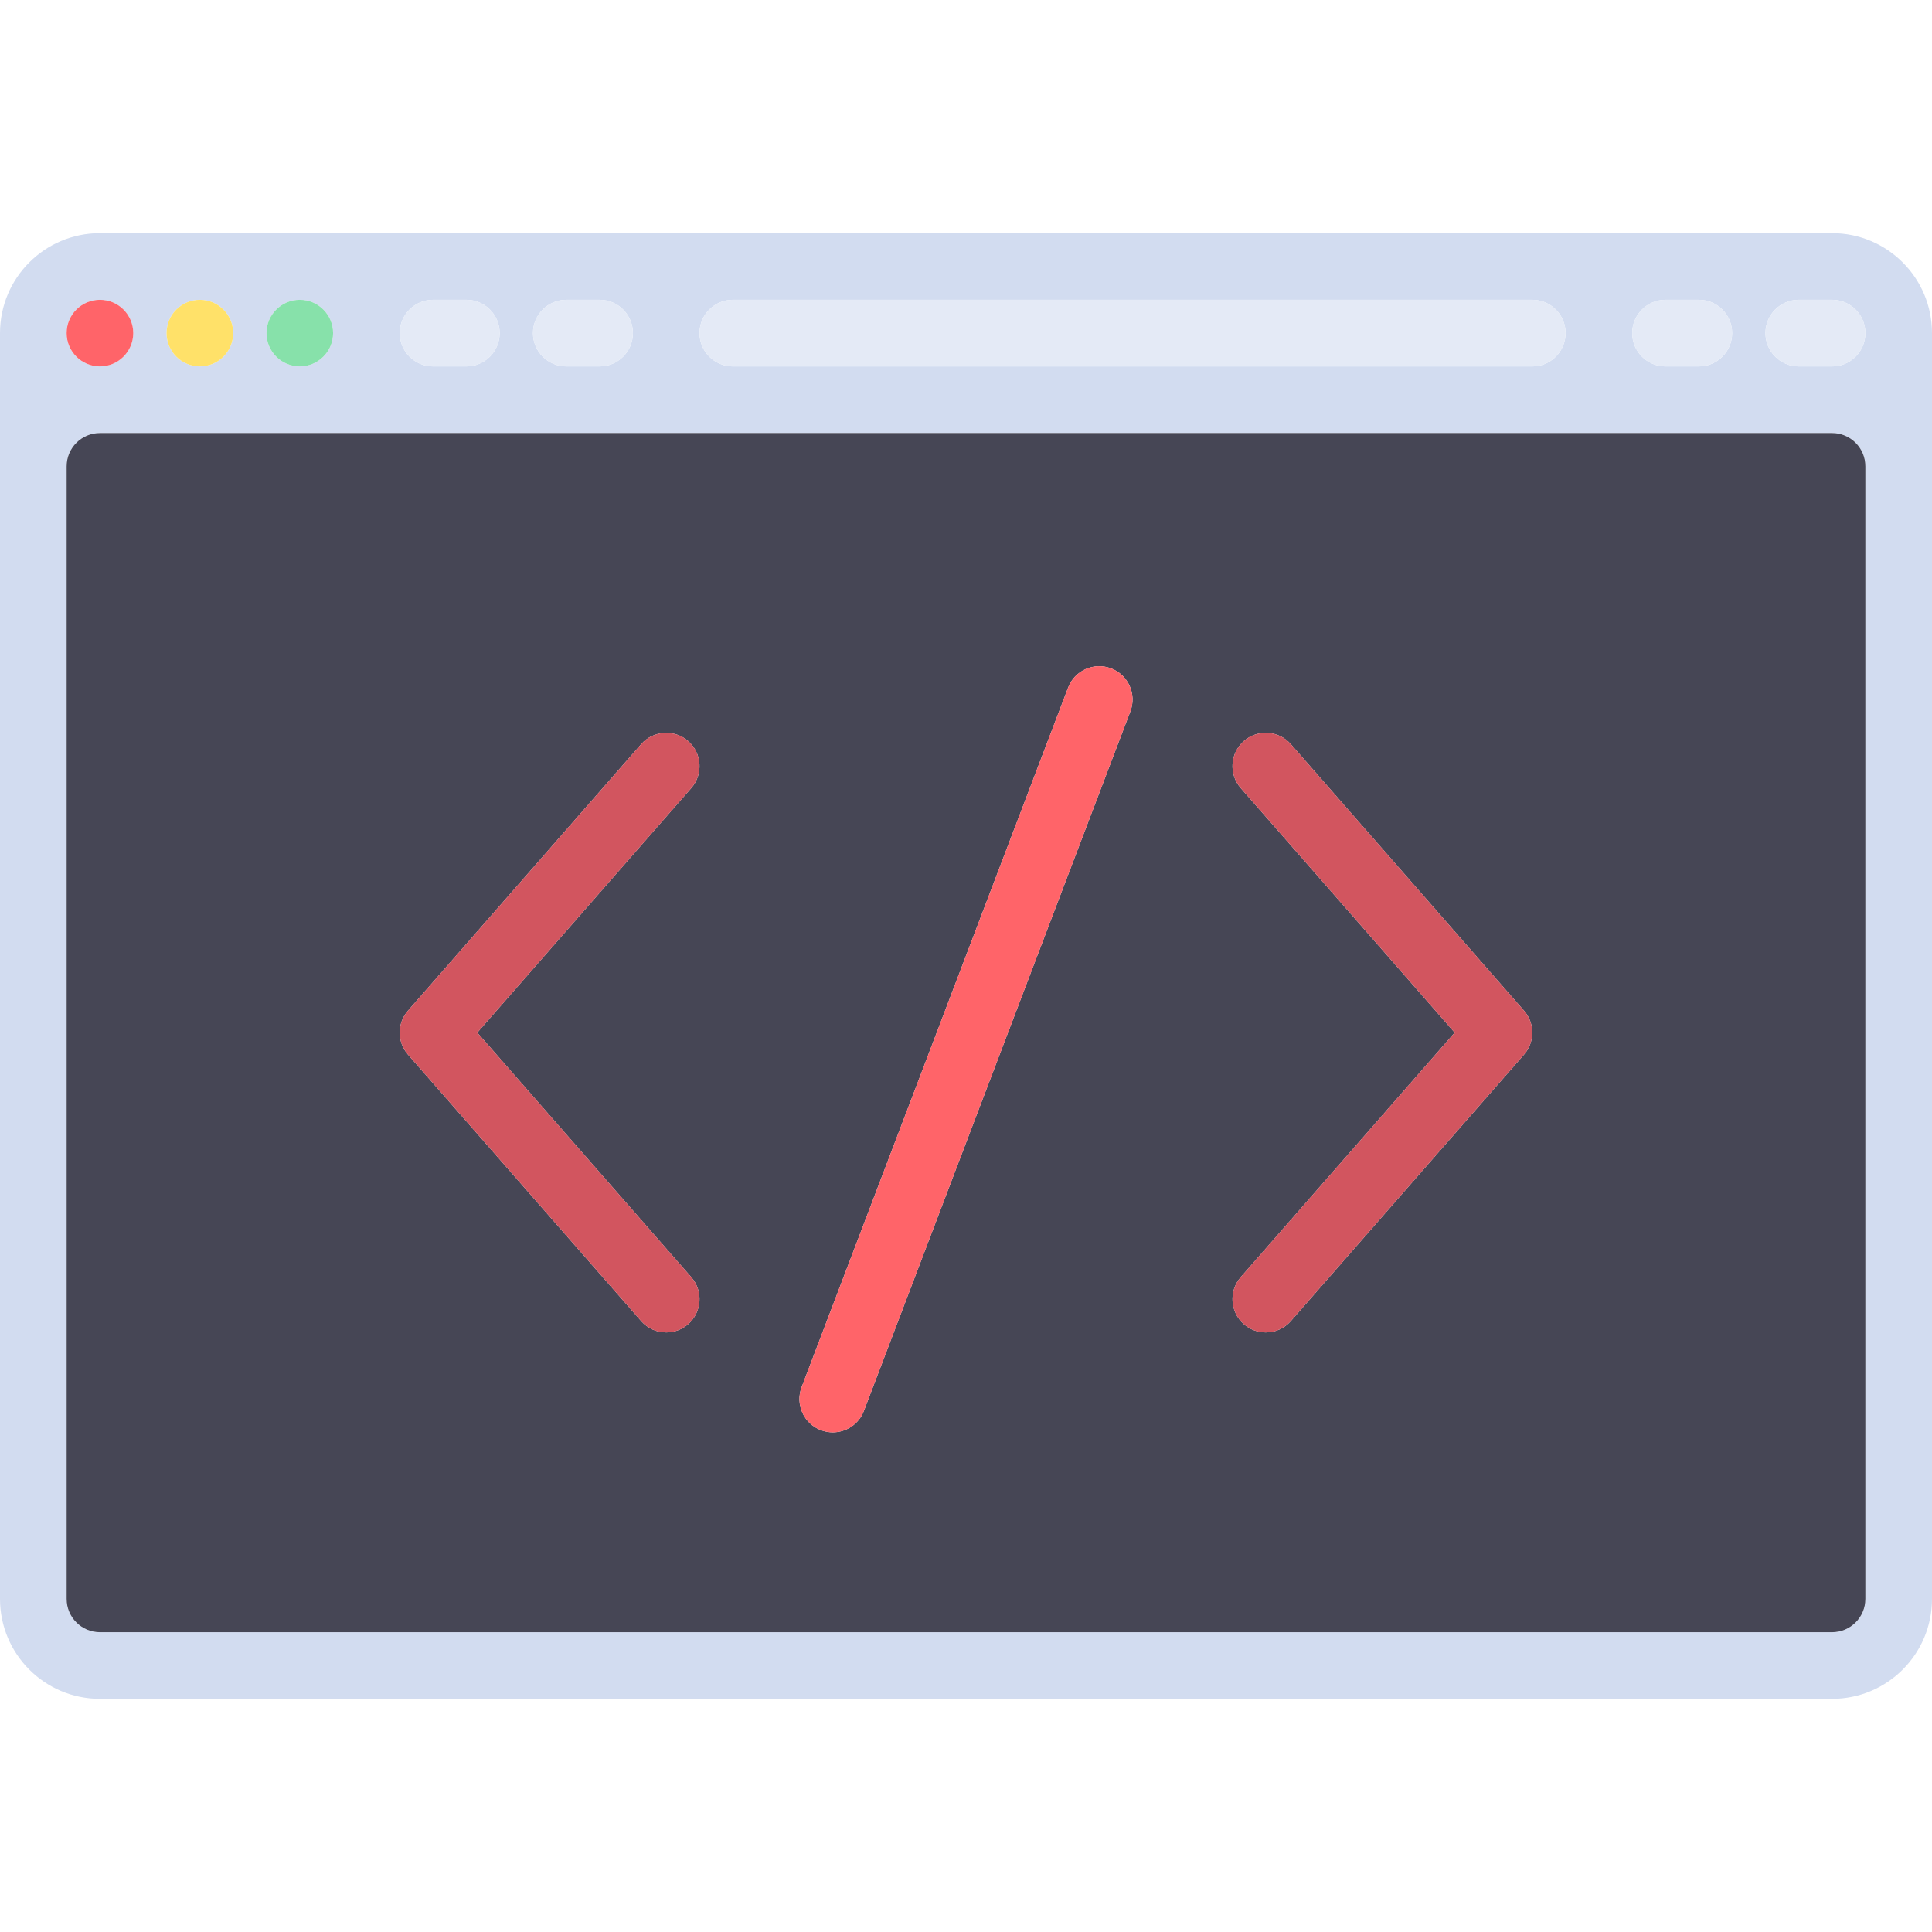
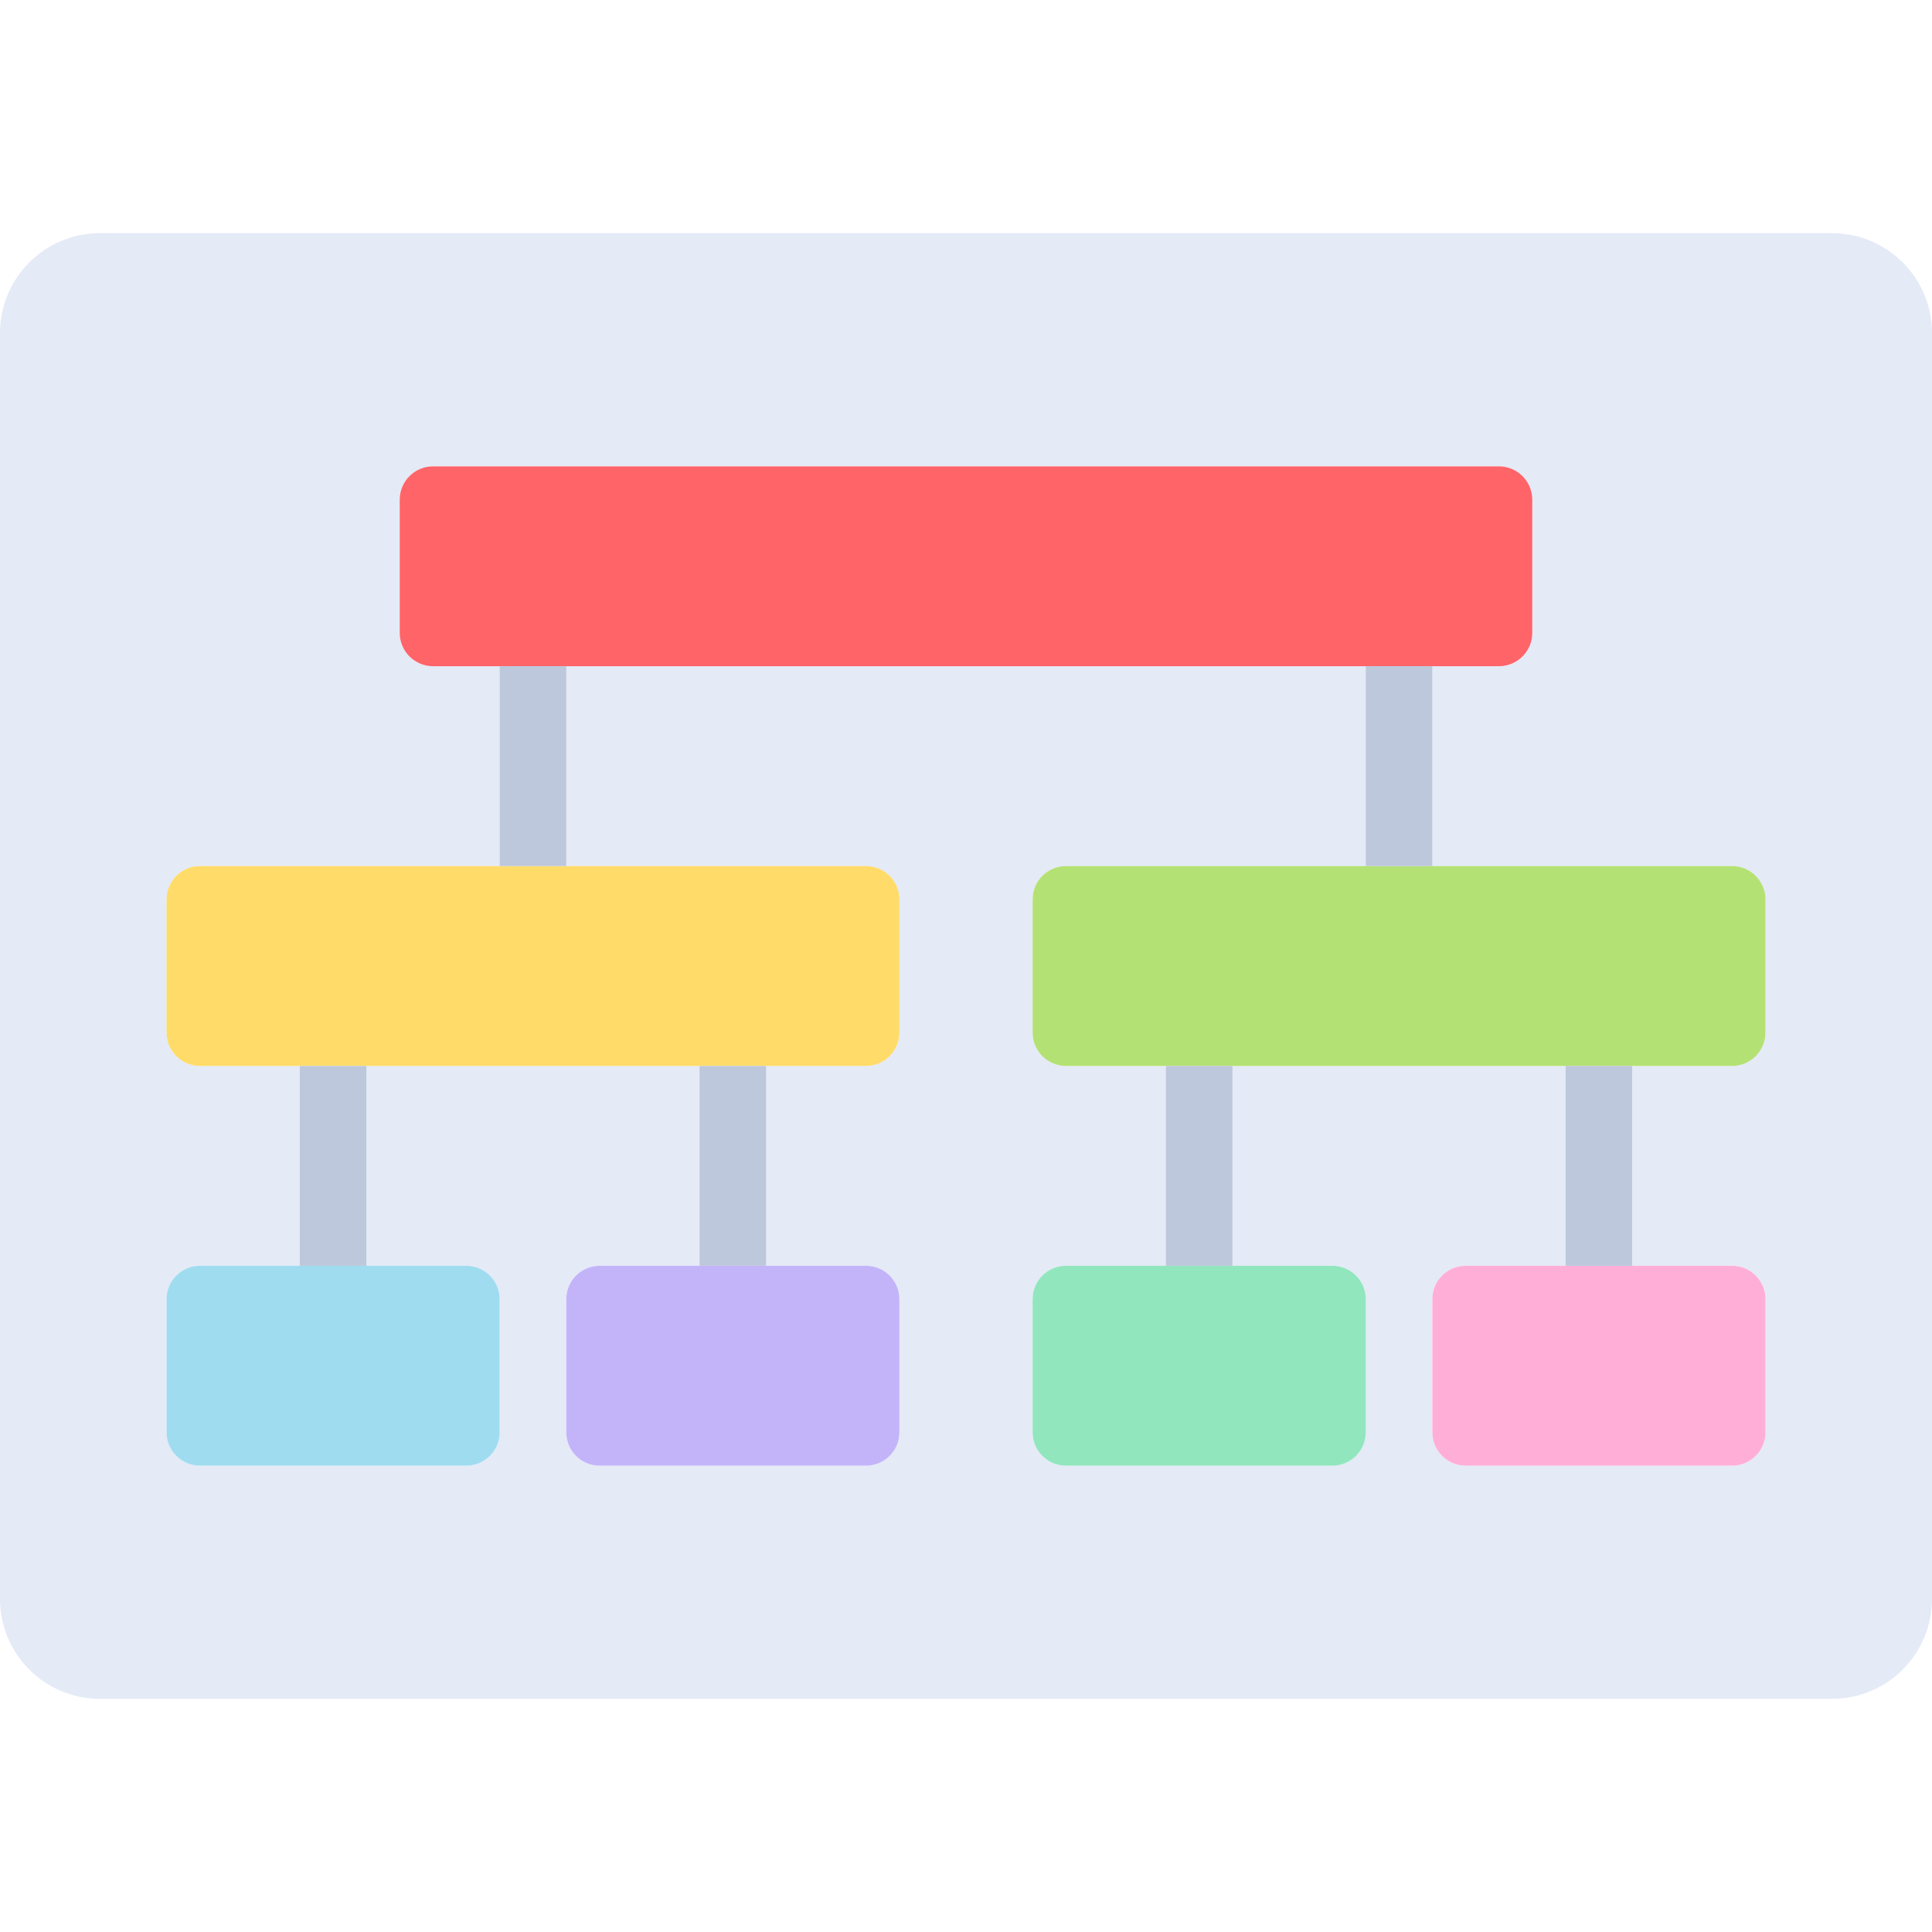
<svg xmlns="http://www.w3.org/2000/svg" version="1.1" id="Layer_1" x="0px" y="0px" viewBox="0 0 512 512" style="enable-background:new 0 0 512 512;" xml:space="preserve">
-   <path style="fill:#D2DCF0;" d="M485.517,61.793H26.483C11.857,61.793,0,73.65,0,88.276v335.448  c0,14.626,11.857,26.483,26.483,26.483h459.034c14.626,0,26.483-11.857,26.483-26.483V88.276  C512,73.65,500.143,61.793,485.517,61.793z M441.379,79.448h8.828c4.875,0,8.828,3.953,8.828,8.828c0,4.875-3.953,8.828-8.828,8.828  h-8.828c-4.875,0-8.828-3.953-8.828-8.828C432.552,83.401,436.504,79.448,441.379,79.448z M194.207,79.448h211.862  c4.875,0,8.828,3.953,8.828,8.828c0,4.875-3.953,8.828-8.828,8.828H194.207c-4.875,0-8.828-3.953-8.828-8.828  C185.379,83.401,189.332,79.448,194.207,79.448z M150.069,79.448h8.828c4.875,0,8.828,3.953,8.828,8.828  c0,4.875-3.953,8.828-8.828,8.828h-8.828c-4.875,0-8.828-3.953-8.828-8.828C141.241,83.401,145.194,79.448,150.069,79.448z   M114.759,79.448h8.828c4.875,0,8.828,3.953,8.828,8.828c0,4.875-3.953,8.828-8.828,8.828h-8.828c-4.875,0-8.828-3.953-8.828-8.828  C105.931,83.401,109.884,79.448,114.759,79.448z M79.448,79.448c4.875,0,8.828,3.953,8.828,8.828c0,4.875-3.953,8.828-8.828,8.828  c-4.875,0-8.828-3.953-8.828-8.828C70.621,83.401,74.573,79.448,79.448,79.448z M52.966,79.448c4.875,0,8.828,3.953,8.828,8.828  c0,4.875-3.953,8.828-8.828,8.828s-8.828-3.953-8.828-8.828C44.138,83.401,48.09,79.448,52.966,79.448z M26.483,79.448  c4.875,0,8.828,3.953,8.828,8.828c0,4.875-3.953,8.828-8.828,8.828s-8.828-3.953-8.828-8.828  C17.655,83.401,21.608,79.448,26.483,79.448z M494.345,423.724c0,4.875-3.953,8.828-8.828,8.828H26.483  c-4.875,0-8.828-3.953-8.828-8.828V123.586c0-4.875,3.953-8.828,8.828-8.828h459.034c4.875,0,8.828,3.953,8.828,8.828V423.724z   M485.517,97.103h-8.828c-4.875,0-8.828-3.953-8.828-8.828c0-4.875,3.953-8.828,8.828-8.828h8.828c4.875,0,8.828,3.953,8.828,8.828  C494.345,93.151,490.392,97.103,485.517,97.103z" />
-   <path style="fill:#464655;" d="M485.517,114.759H26.483c-4.875,0-8.828,3.953-8.828,8.828v300.138c0,4.875,3.953,8.828,8.828,8.828  h459.034c4.875,0,8.828-3.953,8.828-8.828V123.586C494.345,118.711,490.392,114.759,485.517,114.759z M183.194,338.461  c3.211,3.672,2.84,9.246-0.828,12.457c-1.677,1.465-3.75,2.185-5.811,2.185c-2.457,0-4.9-1.022-6.646-3.012l-61.793-70.621  c-2.914-3.332-2.914-8.298,0-11.629l61.793-70.621c3.211-3.659,8.785-4.034,12.457-0.828c3.668,3.211,4.039,8.785,0.828,12.457  l-56.707,64.807L183.194,338.461z M299.561,188.522L228.94,373.901c-1.341,3.521-4.694,5.689-8.25,5.689  c-1.047,0-2.108-0.19-3.143-0.582c-4.556-1.737-6.84-6.836-5.108-11.392l70.621-185.379c1.737-4.561,6.836-6.836,11.392-5.108  C299.009,178.867,301.293,183.966,299.561,188.522z M403.884,279.47l-61.793,70.621c-1.746,1.992-4.19,3.012-6.646,3.012  c-2.06,0-4.134-0.719-5.811-2.185c-3.668-3.211-4.039-8.785-0.828-12.457l56.706-64.807l-56.707-64.806  c-3.211-3.672-2.84-9.246,0.828-12.457c3.677-3.215,9.246-2.836,12.457,0.828l61.793,70.621  C406.797,271.172,406.797,276.138,403.884,279.47z" />
-   <circle style="fill:#FF6469;" cx="26.483" cy="88.276" r="8.828" />
-   <circle style="fill:#FFE169;" cx="52.966" cy="88.276" r="8.828" />
-   <circle style="fill:#87E1AA;" cx="79.448" cy="88.276" r="8.828" />
+   <path style="fill:#E4EAF6;" d="M485.517,61.793H26.483C11.857,61.793,0,73.65,0,88.276v335.448  c0,14.626,11.857,26.483,26.483,26.483h459.034c14.626,0,26.483-11.857,26.483-26.483V88.276  C512,73.65,500.143,61.793,485.517,61.793z M467.862,273.655c0,4.875-3.953,8.828-8.828,8.828h-26.483v52.966h26.483  c4.875,0,8.828,3.953,8.828,8.828v35.31c0,4.875-3.953,8.828-8.828,8.828h-70.621c-4.875,0-8.828-3.953-8.828-8.828v-35.31  c0-4.875,3.953-8.828,8.828-8.828h26.483v-52.966h-88.276v52.966h26.483c4.875,0,8.828,3.953,8.828,8.828v35.31  c0,4.875-3.953,8.828-8.828,8.828h-70.621c-4.875,0-8.828-3.953-8.828-8.828v-35.31c0-4.875,3.953-8.828,8.828-8.828h26.483v-52.966  h-26.483c-4.875,0-8.828-3.953-8.828-8.828v-35.31c0-4.875,3.953-8.828,8.828-8.828h79.448v-52.966H150.069v52.966h79.448  c4.875,0,8.828,3.953,8.828,8.828v35.31c0,4.875-3.953,8.828-8.828,8.828h-26.483v52.966h26.483c4.875,0,8.828,3.953,8.828,8.828  v35.31c0,4.875-3.953,8.828-8.828,8.828h-70.621c-4.875,0-8.828-3.953-8.828-8.828v-35.31c0-4.875,3.953-8.828,8.828-8.828h26.483  v-52.966H97.103v52.966h26.483c4.875,0,8.828,3.953,8.828,8.828v35.31c0,4.875-3.953,8.828-8.828,8.828H52.966  c-4.875,0-8.828-3.953-8.828-8.828v-35.31c0-4.875,3.953-8.828,8.828-8.828h26.483v-52.966H52.966c-4.875,0-8.828-3.953-8.828-8.828  v-35.31c0-4.875,3.953-8.828,8.828-8.828h79.448v-52.966h-17.655c-4.875,0-8.828-3.953-8.828-8.828v-35.31  c0-4.875,3.953-8.828,8.828-8.828h282.483c4.875,0,8.828,3.953,8.828,8.828v35.31c0,4.875-3.953,8.828-8.828,8.828h-17.655v52.966  h79.448c4.875,0,8.828,3.953,8.828,8.828V273.655z" />
+   <path style="fill:#FF6469;" d="M397.241,176.552c4.875,0,8.828-3.953,8.828-8.828v-35.31c0-4.875-3.953-8.828-8.828-8.828H114.759  c-4.875,0-8.828,3.953-8.828,8.828v35.31c0,4.875,3.953,8.828,8.828,8.828h17.655h17.655h211.862h17.655H397.241z" />
+   <path style="fill:#FFDC69;" d="M52.966,229.517c-4.875,0-8.828,3.953-8.828,8.828v35.31c0,4.875,3.953,8.828,8.828,8.828h26.483  h17.655h88.276h17.655h26.483c4.875,0,8.828-3.953,8.828-8.828v-35.31c0-4.875-3.953-8.828-8.828-8.828h-79.448h-17.655H52.966z" />
+   <path style="fill:#A0DCF0;" d="M52.966,335.448c-4.875,0-8.828,3.953-8.828,8.828v35.31c0,4.875,3.953,8.828,8.828,8.828h70.621  c4.875,0,8.828-3.953,8.828-8.828v-35.31c0-4.875-3.953-8.828-8.828-8.828H97.103H79.448H52.966z" />
+   <path style="fill:#C3B4FA;" d="M158.897,335.448c-4.875,0-8.828,3.953-8.828,8.828v35.31c0,4.875,3.953,8.828,8.828,8.828h70.621  c4.875,0,8.828-3.953,8.828-8.828v-35.31c0-4.875-3.953-8.828-8.828-8.828h-26.483h-17.655H158.897z" />
+   <path style="fill:#B4E173;" d="M459.034,229.517h-79.448h-17.655h-79.448c-4.875,0-8.828,3.953-8.828,8.828v35.31  c0,4.875,3.953,8.828,8.828,8.828h26.483h17.655h88.276h17.655h26.483c4.875,0,8.828-3.953,8.828-8.828v-35.31  C467.862,233.47,463.91,229.517,459.034,229.517z" />
+   <path style="fill:#91E6BE;" d="M282.483,335.448c-4.875,0-8.828,3.953-8.828,8.828v35.31c0,4.875,3.953,8.828,8.828,8.828h70.621  c4.875,0,8.828-3.953,8.828-8.828v-35.31c0-4.875-3.953-8.828-8.828-8.828h-26.483h-17.655H282.483z" />
+   <path style="fill:#FFAFD7;" d="M388.414,335.448c-4.875,0-8.828,3.953-8.828,8.828v35.31c0,4.875,3.953,8.828,8.828,8.828h70.621  c4.875,0,8.828-3.953,8.828-8.828v-35.31c0-4.875-3.953-8.828-8.828-8.828h-26.483h-17.655H388.414z" />
  <g>
-     <path style="fill:#E4EAF6;" d="M114.759,97.103h8.828c4.875,0,8.828-3.953,8.828-8.828c0-4.875-3.953-8.828-8.828-8.828h-8.828   c-4.875,0-8.828,3.953-8.828,8.828C105.931,93.151,109.884,97.103,114.759,97.103z" />
-     <path style="fill:#E4EAF6;" d="M150.069,97.103h8.828c4.875,0,8.828-3.953,8.828-8.828c0-4.875-3.953-8.828-8.828-8.828h-8.828   c-4.875,0-8.828,3.953-8.828,8.828C141.241,93.151,145.194,97.103,150.069,97.103z" />
-     <path style="fill:#E4EAF6;" d="M441.379,97.103h8.828c4.875,0,8.828-3.953,8.828-8.828c0-4.875-3.953-8.828-8.828-8.828h-8.828   c-4.875,0-8.828,3.953-8.828,8.828C432.552,93.151,436.504,97.103,441.379,97.103z" />
-     <path style="fill:#E4EAF6;" d="M485.517,79.448h-8.828c-4.875,0-8.828,3.953-8.828,8.828c0,4.875,3.953,8.828,8.828,8.828h8.828   c4.875,0,8.828-3.953,8.828-8.828C494.345,83.401,490.392,79.448,485.517,79.448z" />
-     <path style="fill:#E4EAF6;" d="M194.207,97.103h211.862c4.875,0,8.828-3.953,8.828-8.828c0-4.875-3.953-8.828-8.828-8.828H194.207   c-4.875,0-8.828,3.953-8.828,8.828C185.379,93.151,189.332,97.103,194.207,97.103z" />
+     <rect x="132.414" y="176.552" style="fill:#BEC8DC;" width="17.655" height="52.966" />
+     <rect x="361.931" y="176.552" style="fill:#BEC8DC;" width="17.655" height="52.966" />
+     <rect x="308.966" y="282.483" style="fill:#BEC8DC;" width="17.655" height="52.966" />
+     <rect x="414.897" y="282.483" style="fill:#BEC8DC;" width="17.655" height="52.966" />
+     <rect x="79.448" y="282.483" style="fill:#BEC8DC;" width="17.655" height="52.966" />
+     <rect x="185.379" y="282.483" style="fill:#BEC8DC;" width="17.655" height="52.966" />
  </g>
-   <g>
-     <path style="fill:#D2555F;" d="M182.367,196.392c-3.672-3.207-9.246-2.831-12.457,0.828l-61.793,70.621   c-2.914,3.332-2.914,8.298,0,11.629l61.793,70.621c1.746,1.992,4.19,3.012,6.646,3.012c2.06,0,4.134-0.719,5.811-2.185   c3.668-3.211,4.039-8.785,0.828-12.457l-56.707-64.805l56.707-64.806C186.406,205.176,186.035,199.604,182.367,196.392z" />
-     <path style="fill:#D2555F;" d="M342.091,197.219c-3.211-3.663-8.78-4.043-12.457-0.828c-3.668,3.211-4.039,8.785-0.828,12.457   l56.706,64.807l-56.707,64.806c-3.211,3.672-2.84,9.246,0.828,12.457c1.677,1.465,3.75,2.185,5.811,2.185   c2.457,0,4.9-1.022,6.646-3.012l61.793-70.621c2.914-3.332,2.914-8.298,0-11.629L342.091,197.219z" />
-   </g>
-   <path style="fill:#FF6469;" d="M294.453,177.129c-4.556-1.728-9.655,0.547-11.392,5.108L212.44,367.616  c-1.732,4.556,0.552,9.655,5.108,11.392c1.035,0.392,2.094,0.582,3.143,0.582c3.556,0,6.91-2.168,8.25-5.689l70.621-185.379  C301.293,183.966,299.009,178.867,294.453,177.129z" />
  <g>
</g>
  <g>
</g>
  <g>
</g>
  <g>
</g>
  <g>
</g>
  <g>
</g>
  <g>
</g>
  <g>
</g>
  <g>
</g>
  <g>
</g>
  <g>
</g>
  <g>
</g>
  <g>
</g>
  <g>
</g>
  <g>
</g>
</svg>
